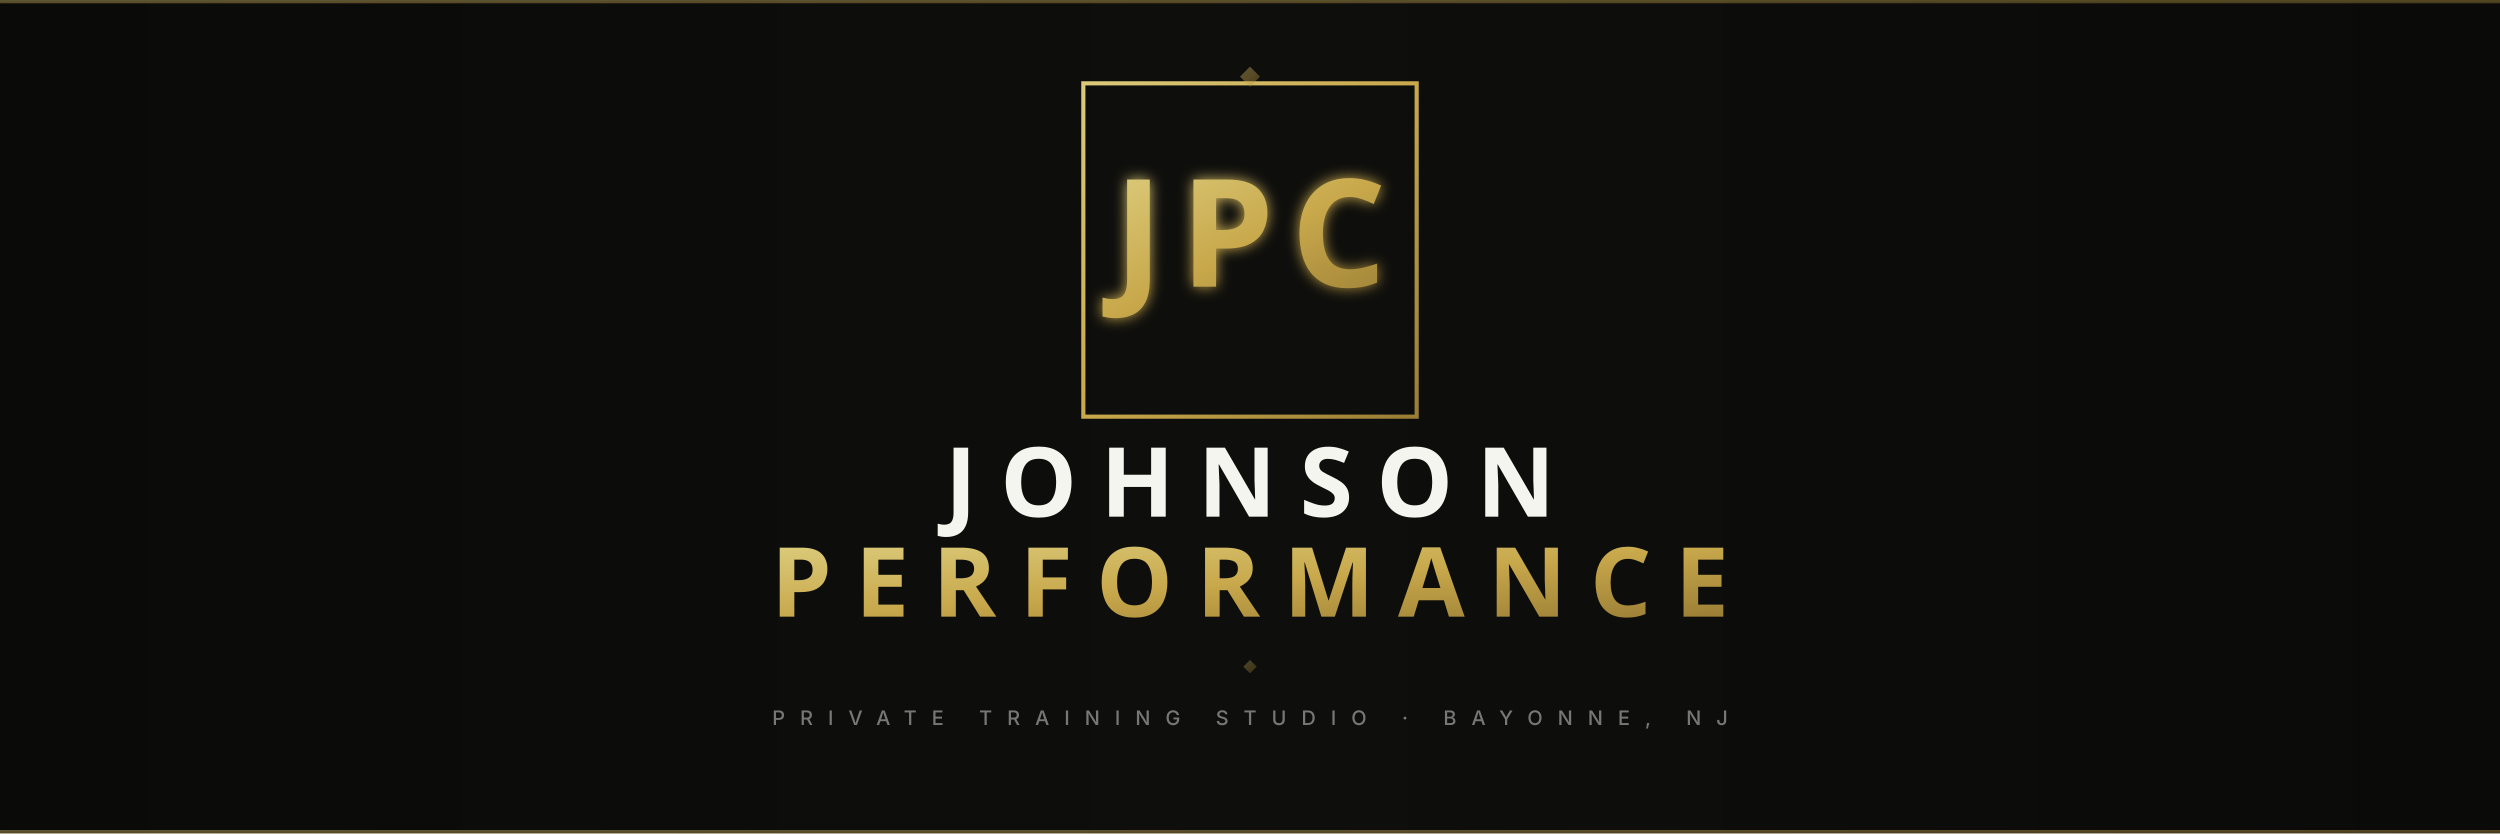
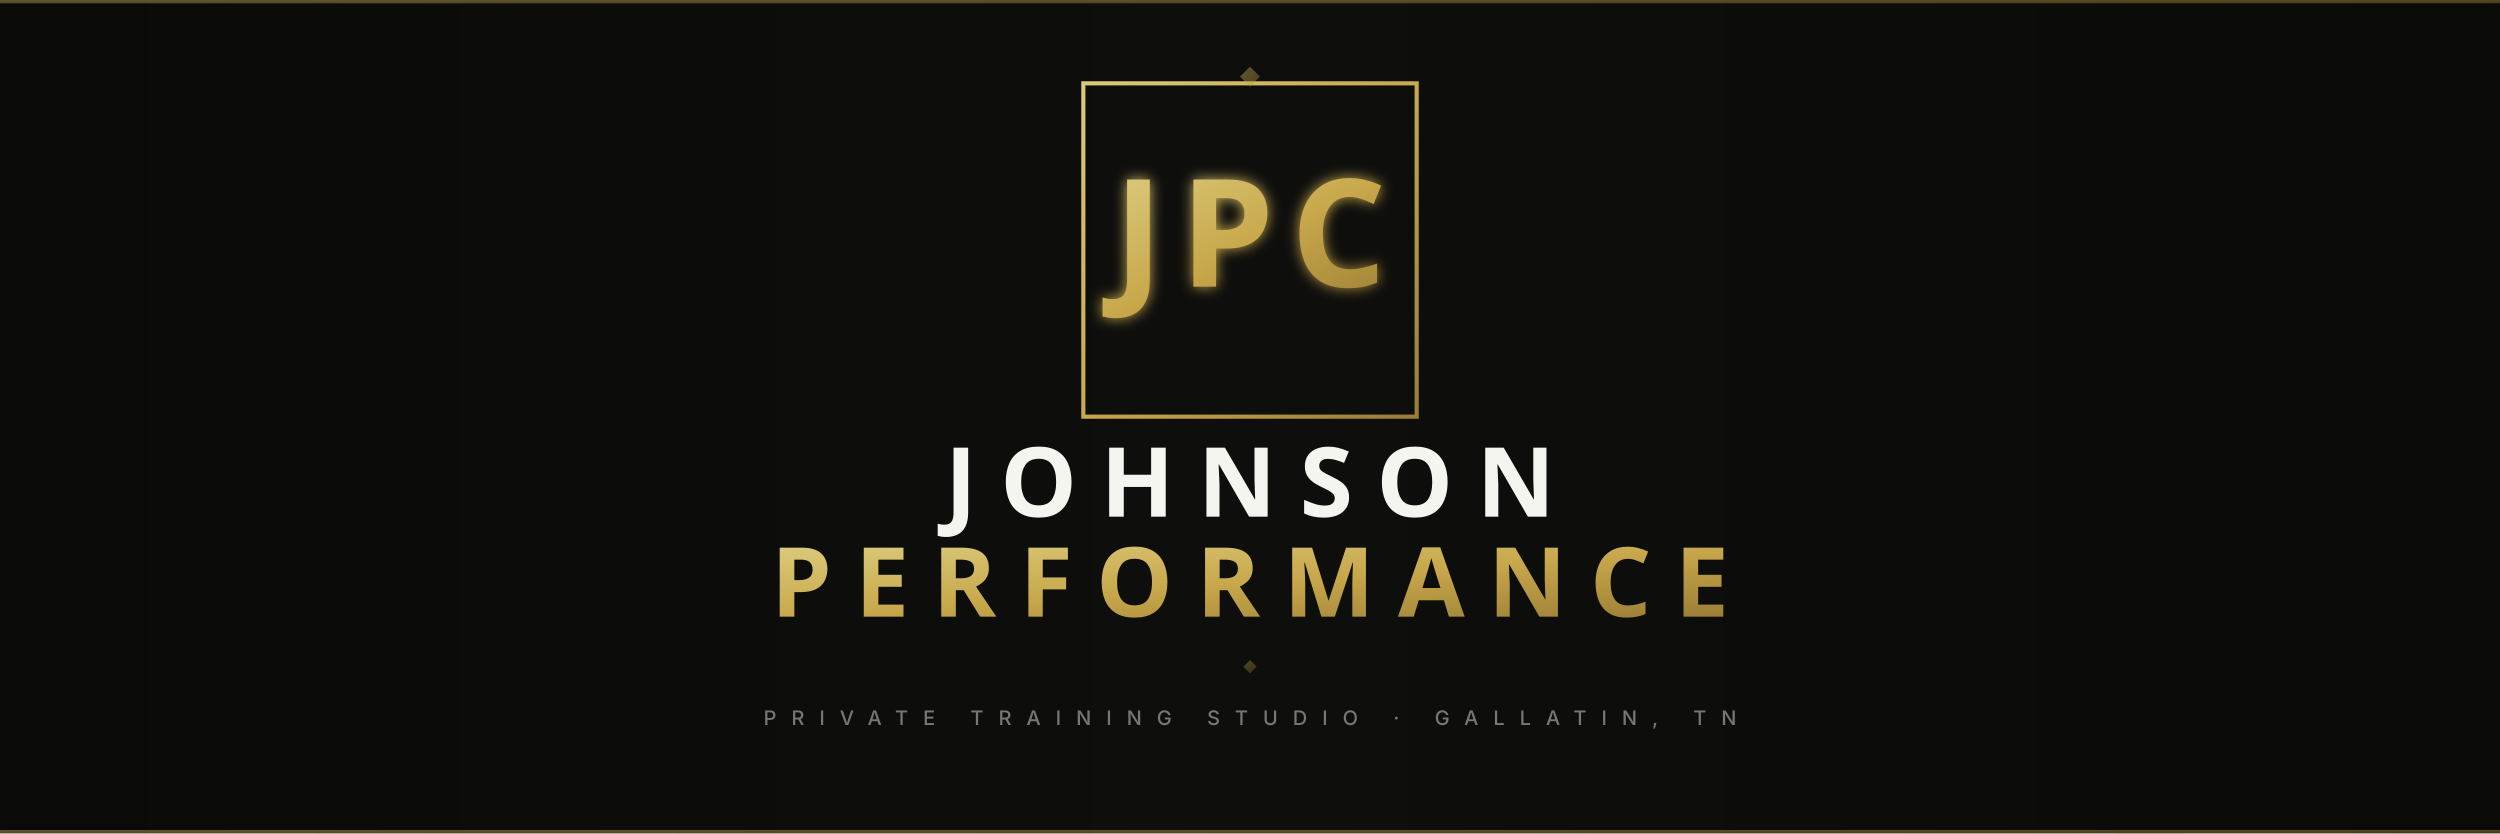
<svg xmlns="http://www.w3.org/2000/svg" viewBox="0 0 1500 500">
  <defs>
    <linearGradient id="bgW" x1="0%" y1="0%" x2="100%" y2="0%">
      <stop offset="0%" style="stop-color:#0A0A08" />
      <stop offset="50%" style="stop-color:#0E0E0C" />
      <stop offset="100%" style="stop-color:#0A0A08" />
    </linearGradient>
    <linearGradient id="gW" x1="0%" y1="0%" x2="100%" y2="100%">
      <stop offset="0%" style="stop-color:#DBCA7A" />
      <stop offset="50%" style="stop-color:#C8A84B" />
      <stop offset="100%" style="stop-color:#9A7E35" />
    </linearGradient>
    <filter id="glowW">
      <feGaussianBlur stdDeviation="4" result="blur" />
      <feMerge>
        <feMergeNode in="blur" />
        <feMergeNode in="SourceGraphic" />
      </feMerge>
    </filter>
  </defs>
  <rect width="1500" height="500" fill="url(#bgW)" />
  <rect x="0" y="0" width="1500" height="2" fill="url(#gW)" opacity="0.4" />
  <rect x="0" y="498" width="1500" height="2" fill="url(#gW)" opacity="0.4" />
  <path d="M40,40 L75,40" stroke="url(#gW)" stroke-width="1.5" fill="none" opacity="0.35" />
  <path d="M40,40 L40,75" stroke="url(#gW)" stroke-width="1.5" fill="none" opacity="0.35" />
  <path d="M1460,40 L1425,40" stroke="url(#gW)" stroke-width="1.5" fill="none" opacity="0.35" />
  <path d="M1460,40 L1460,75" stroke="url(#gW)" stroke-width="1.5" fill="none" opacity="0.35" />
  <path d="M40,460 L75,460" stroke="url(#gW)" stroke-width="1.5" fill="none" opacity="0.35" />
  <path d="M40,460 L40,425" stroke="url(#gW)" stroke-width="1.5" fill="none" opacity="0.35" />
  <path d="M1460,460 L1425,460" stroke="url(#gW)" stroke-width="1.5" fill="none" opacity="0.35" />
  <path d="M1460,460 L1460,425" stroke="url(#gW)" stroke-width="1.5" fill="none" opacity="0.35" />
  <rect x="650" y="50" width="200" height="200" fill="none" stroke="url(#gW)" stroke-width="2.5" />
  <path d="M650,50 L680,50" stroke="url(#gW)" stroke-width="4.5" fill="none" />
  <path d="M650,50 L650,80" stroke="url(#gW)" stroke-width="4.5" fill="none" />
  <path d="M850,50 L820,50" stroke="url(#gW)" stroke-width="4.5" fill="none" />
  <path d="M850,50 L850,80" stroke="url(#gW)" stroke-width="4.5" fill="none" />
  <path d="M650,250 L680,250" stroke="url(#gW)" stroke-width="4.5" fill="none" />
  <path d="M650,250 L650,220" stroke="url(#gW)" stroke-width="4.5" fill="none" />
  <path d="M850,250 L820,250" stroke="url(#gW)" stroke-width="4.5" fill="none" />
  <path d="M850,250 L850,220" stroke="url(#gW)" stroke-width="4.5" fill="none" />
  <polygon points="750,40 756,46 750,52 744,46" fill="url(#gW)" opacity="0.4" />
  <text x="750" y="172" font-family="'Barlow Condensed', 'Arial Narrow', sans-serif" font-size="90" font-weight="800" fill="url(#gW)" text-anchor="middle" letter-spacing="10" filter="url(#glowW)">JPC</text>
  <text x="750" y="310" font-family="'Barlow Condensed', 'Arial Narrow', sans-serif" font-size="58" font-weight="800" fill="#F5F5F0" text-anchor="middle" letter-spacing="14">JOHNSON</text>
  <text x="750" y="370" font-family="'Barlow Condensed', 'Arial Narrow', sans-serif" font-size="58" font-weight="800" fill="url(#gW)" text-anchor="middle" letter-spacing="14">PERFORMANCE</text>
  <line x1="520" y1="400" x2="720" y2="400" stroke="url(#gW)" stroke-width="0.5" opacity="0.3" />
  <polygon points="750,396 754,400 750,404 746,400" fill="url(#gW)" opacity="0.3" />
  <line x1="780" y1="400" x2="980" y2="400" stroke="url(#gW)" stroke-width="0.5" opacity="0.3" />
-   <text x="750" y="435" font-family="'Inter', sans-serif" font-size="12" fill="#777" text-anchor="middle" letter-spacing="9" font-weight="500">PRIVATE TRAINING STUDIO  ·  BAYONNE, NJ</text>
+   <text x="750" y="435" font-family="'Inter', sans-serif" font-size="12" fill="#777" text-anchor="middle" letter-spacing="9" font-weight="500">PRIVATE TRAINING STUDIO  ·  GALLATIN, TN</text>
</svg>
